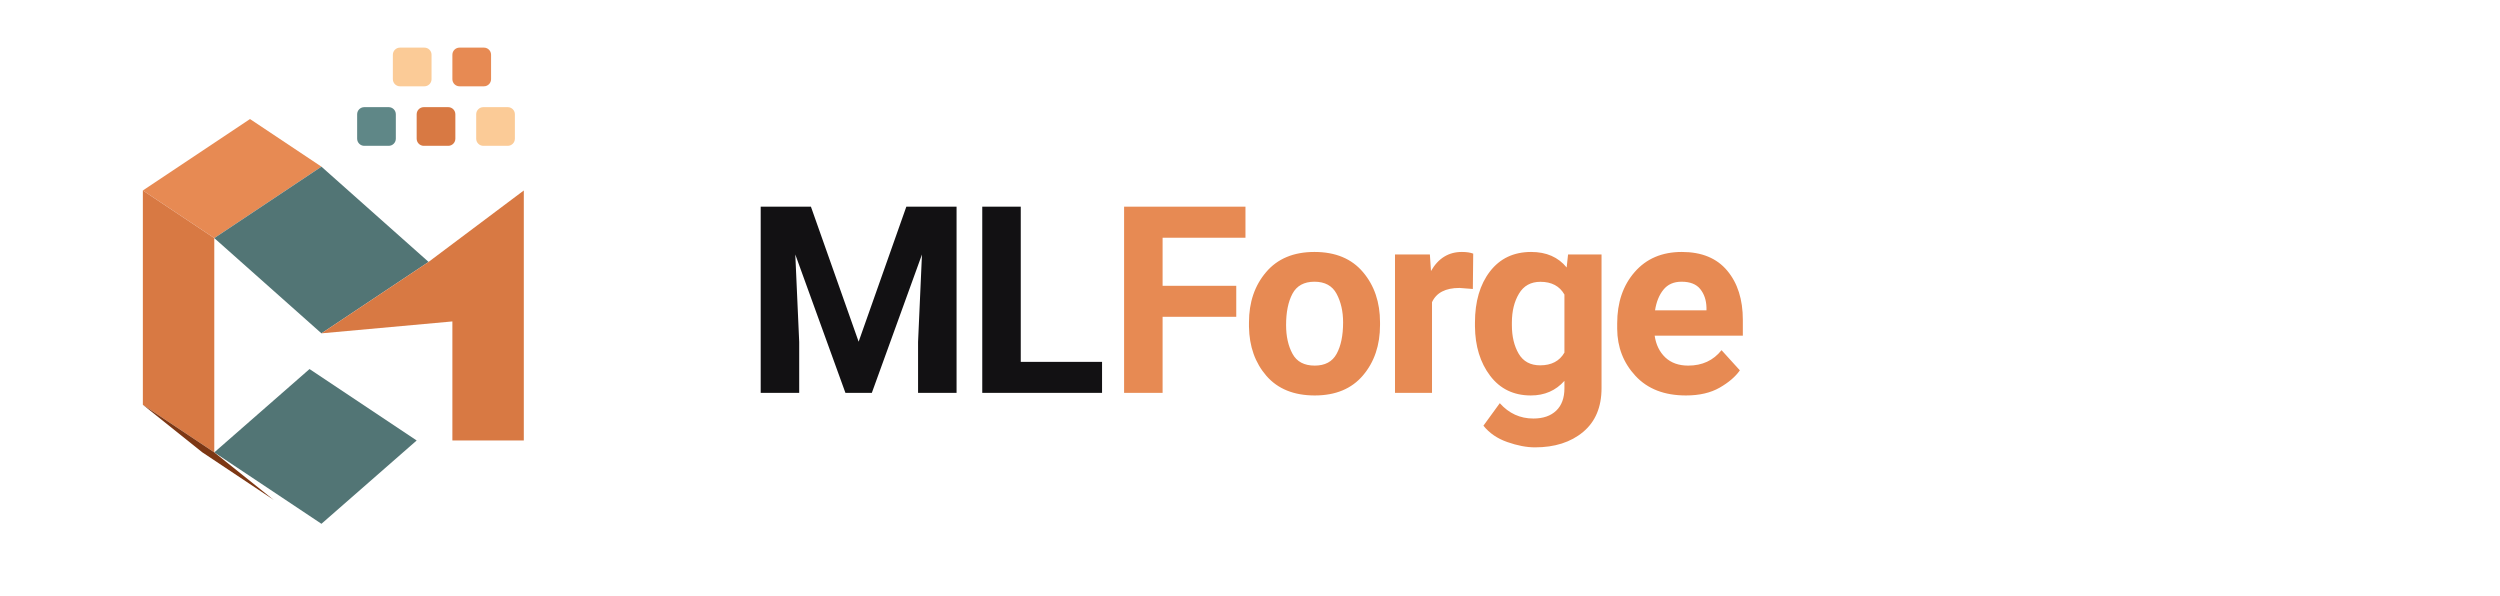
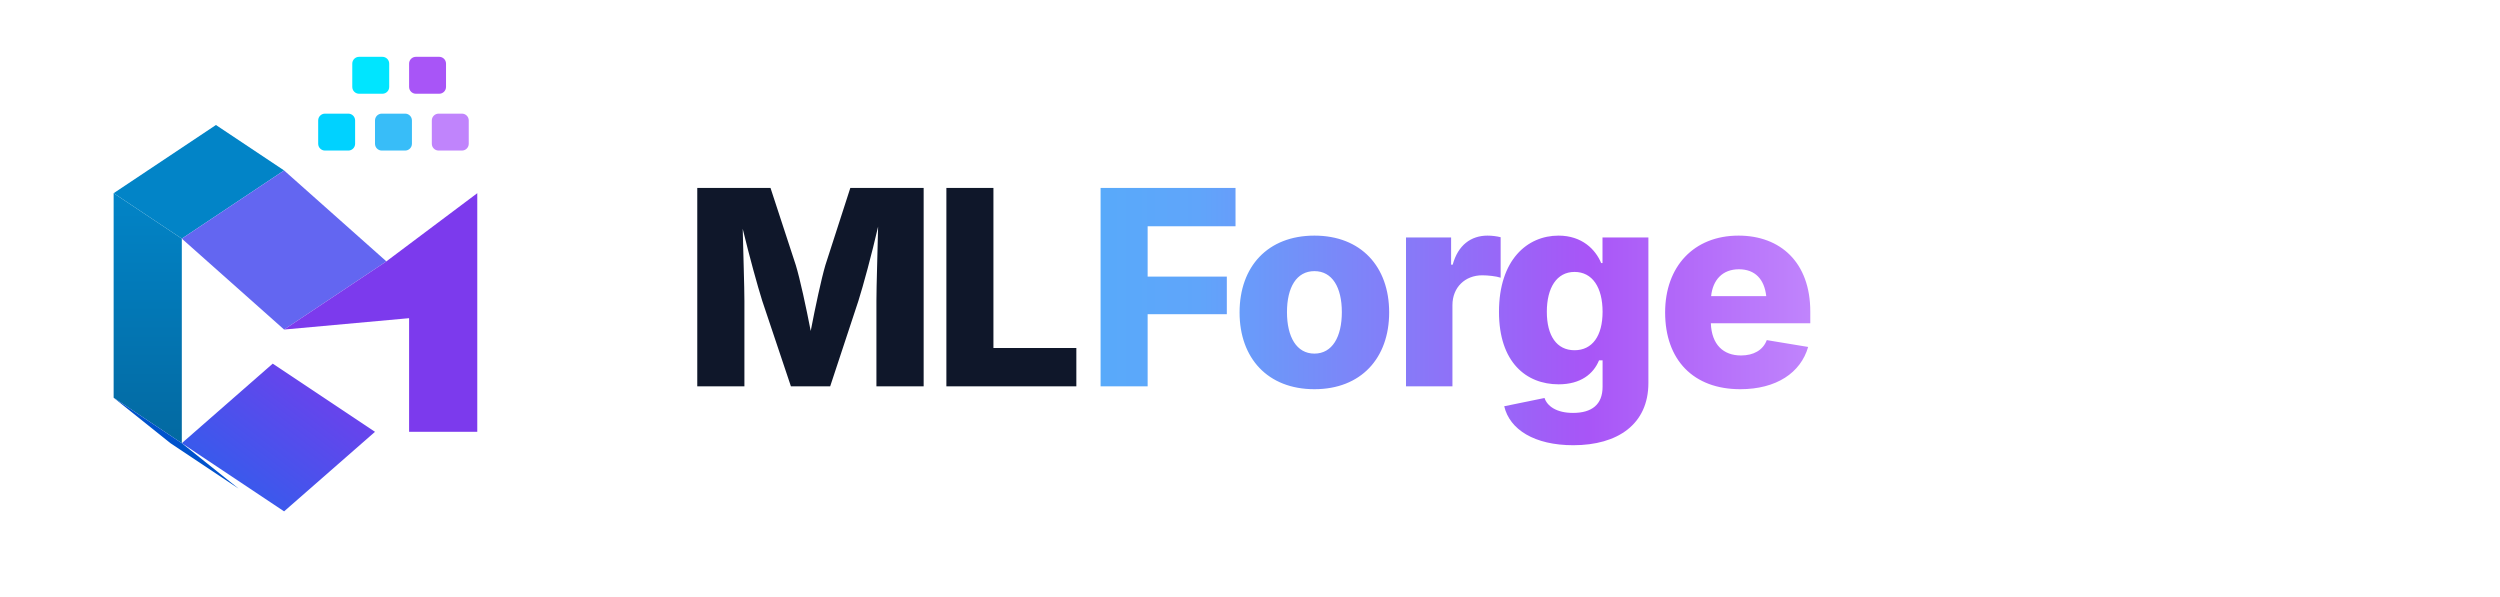
- <svg xmlns="http://www.w3.org/2000/svg" viewBox="0 0 420 100" width="420" height="100">
+ <svg xmlns="http://www.w3.org/2000/svg" viewBox="0 0 440 105" width="440" height="105">
  <defs>
-     <linearGradient id="gradPillarLeft" x1="0%" y1="0%" x2="100%" y2="100%">
-       <stop offset="0%" stop-color="#fbcb97" />
-       <stop offset="100%" stop-color="#e78a53" />
+     <linearGradient id="gradLeftTop" x1="0%" y1="0%" x2="100%" y2="100%">
+       <stop offset="0%" stop-color="#38bdf8" />
+       <stop offset="100%" stop-color="#00d2ff" />
    </linearGradient>
-     <linearGradient id="gradCrucible" x1="0%" y1="0%" x2="0%" y2="100%">
-       <stop offset="0%" stop-color="#5f8787" />
-       <stop offset="100%" stop-color="#527575" />
+     <linearGradient id="gradLeftPillar" x1="0%" y1="0%" x2="0%" y2="100%">
+       <stop offset="0%" stop-color="#00e5ff" />
+       <stop offset="100%" stop-color="#0066ff" />
    </linearGradient>
-     <linearGradient id="gradPillarRight" x1="0%" y1="0%" x2="100%" y2="100%">
-       <stop offset="0%" stop-color="#e78a53" />
-       <stop offset="100%" stop-color="#d87943" />
+     <linearGradient id="gradCenterRibbon" x1="0%" y1="0%" x2="100%" y2="100%">
+       <stop offset="0%" stop-color="#0072ff" />
+       <stop offset="100%" stop-color="#4f46e5" />
+     </linearGradient>
+     <linearGradient id="gradBottomFold" x1="0%" y1="100%" x2="100%" y2="0%">
+       <stop offset="0%" stop-color="#2563eb" />
+       <stop offset="100%" stop-color="#7c3aed" />
+     </linearGradient>
+     <linearGradient id="gradRightPillar" x1="0%" y1="0%" x2="100%" y2="100%">
+       <stop offset="0%" stop-color="#7c3aed" />
+       <stop offset="60%" stop-color="#a855f7" />
+       <stop offset="100%" stop-color="#c084fc" />
    </linearGradient>
    <linearGradient id="gradWordForge" x1="0%" y1="0%" x2="100%" y2="0%">
-       <stop offset="0%" stop-color="#5f8787" />
-       <stop offset="55%" stop-color="#e78a53" />
-       <stop offset="100%" stop-color="#fbcb97" />
+       <stop offset="0%" stop-color="#38bdf8" />
+       <stop offset="45%" stop-color="#60a5fa" />
+       <stop offset="80%" stop-color="#a855f7" />
+       <stop offset="100%" stop-color="#c084fc" />
+     </linearGradient>
+     <linearGradient id="gradDarkLeft" x1="0%" y1="0%" x2="0%" y2="100%">
+       <stop offset="0%" stop-color="#0284c7" />
+       <stop offset="100%" stop-color="#0369a1" />
    </linearGradient>
  </defs>
-   <g transform="translate(10, 0)">
-     <path d="M 14,32 L 32,20 L 44,28 L 26,40 Z" fill="#e78a53" />
-     <path d="M 14,32 L 26,40 L 26,76 L 14,68 Z" fill="#d87943" />
-     <path d="M 26,40 L 44,28 L 62,44 L 44,56 Z" fill="#527575" />
-     <path d="M 26,76 L 44,88 L 60,74 L 42,62 Z" fill="#527575" />
-     <path d="M 62,44 L 78,32 L 78,74 L 66,74 L 66,54 L 44,56 Z" fill="#d87943" />
-     <path d="M 14,68 L 26,76 L 36,84 L 24,76 Z" fill="#7c3714" />
-     <rect x="56" y="8" width="6.5" height="6.5" rx="1.2" fill="#fbcb97" />
-     <rect x="66" y="8" width="6.5" height="6.5" rx="1.2" fill="#e78a53" />
-     <rect x="50" y="18" width="6.5" height="6.5" rx="1.2" fill="#5f8787" />
-     <rect x="60" y="18" width="6.5" height="6.5" rx="1.2" fill="#d87943" />
-     <rect x="70" y="18" width="6.5" height="6.5" rx="1.2" fill="#fbcb97" />
+   <g transform="translate(6, 2)">
+     <path d="M 14,32 L 32,20 L 44,28 L 26,40 Z" fill="#0284c7" />
+     <path d="M 14,32 L 26,40 L 26,76 L 14,68 Z" fill="url(#gradDarkLeft)" />
+     <path d="M 26,40 L 44,28 L 62,44 L 44,56 Z" fill="#6366f1" />
+     <path d="M 26,76 L 44,88 L 60,74 L 42,62 Z" fill="url(#gradBottomFold)" />
+     <path d="M 62,44 L 78,32 L 78,74 L 66,74 L 66,54 L 44,56 Z" fill="#7c3aed" />
+     <path d="M 14,68 L 26,76 L 36,84 L 24,76 Z" fill="#0052cc" />
+     <rect x="56" y="8" width="6.5" height="6.5" rx="1.2" fill="#00e5ff" />
+     <rect x="66" y="8" width="6.5" height="6.5" rx="1.2" fill="#a855f7" />
+     <rect x="50" y="18" width="6.5" height="6.5" rx="1.2" fill="#00d2ff" />
+     <rect x="60" y="18" width="6.5" height="6.5" rx="1.2" fill="#38bdf8" />
+     <rect x="70" y="18" width="6.5" height="6.5" rx="1.2" fill="#c084fc" />
  </g>
-   <text x="125" y="66" font-family="'Geist Sans', -apple-system, BlinkMacSystemFont, 'Segoe UI', Roboto, sans-serif" font-weight="700" font-size="44" fill="#121113" letter-spacing="-0.03em">ML<tspan fill="#e78a53">Forge</tspan>
+   <text x="120" y="68" font-family="'Inter', -apple-system, BlinkMacSystemFont, 'Segoe UI', Roboto, sans-serif" font-weight="800" font-size="48" fill="#0f172a" letter-spacing="-0.03em">ML<tspan fill="url(#gradWordForge)">Forge</tspan>
  </text>
</svg>
